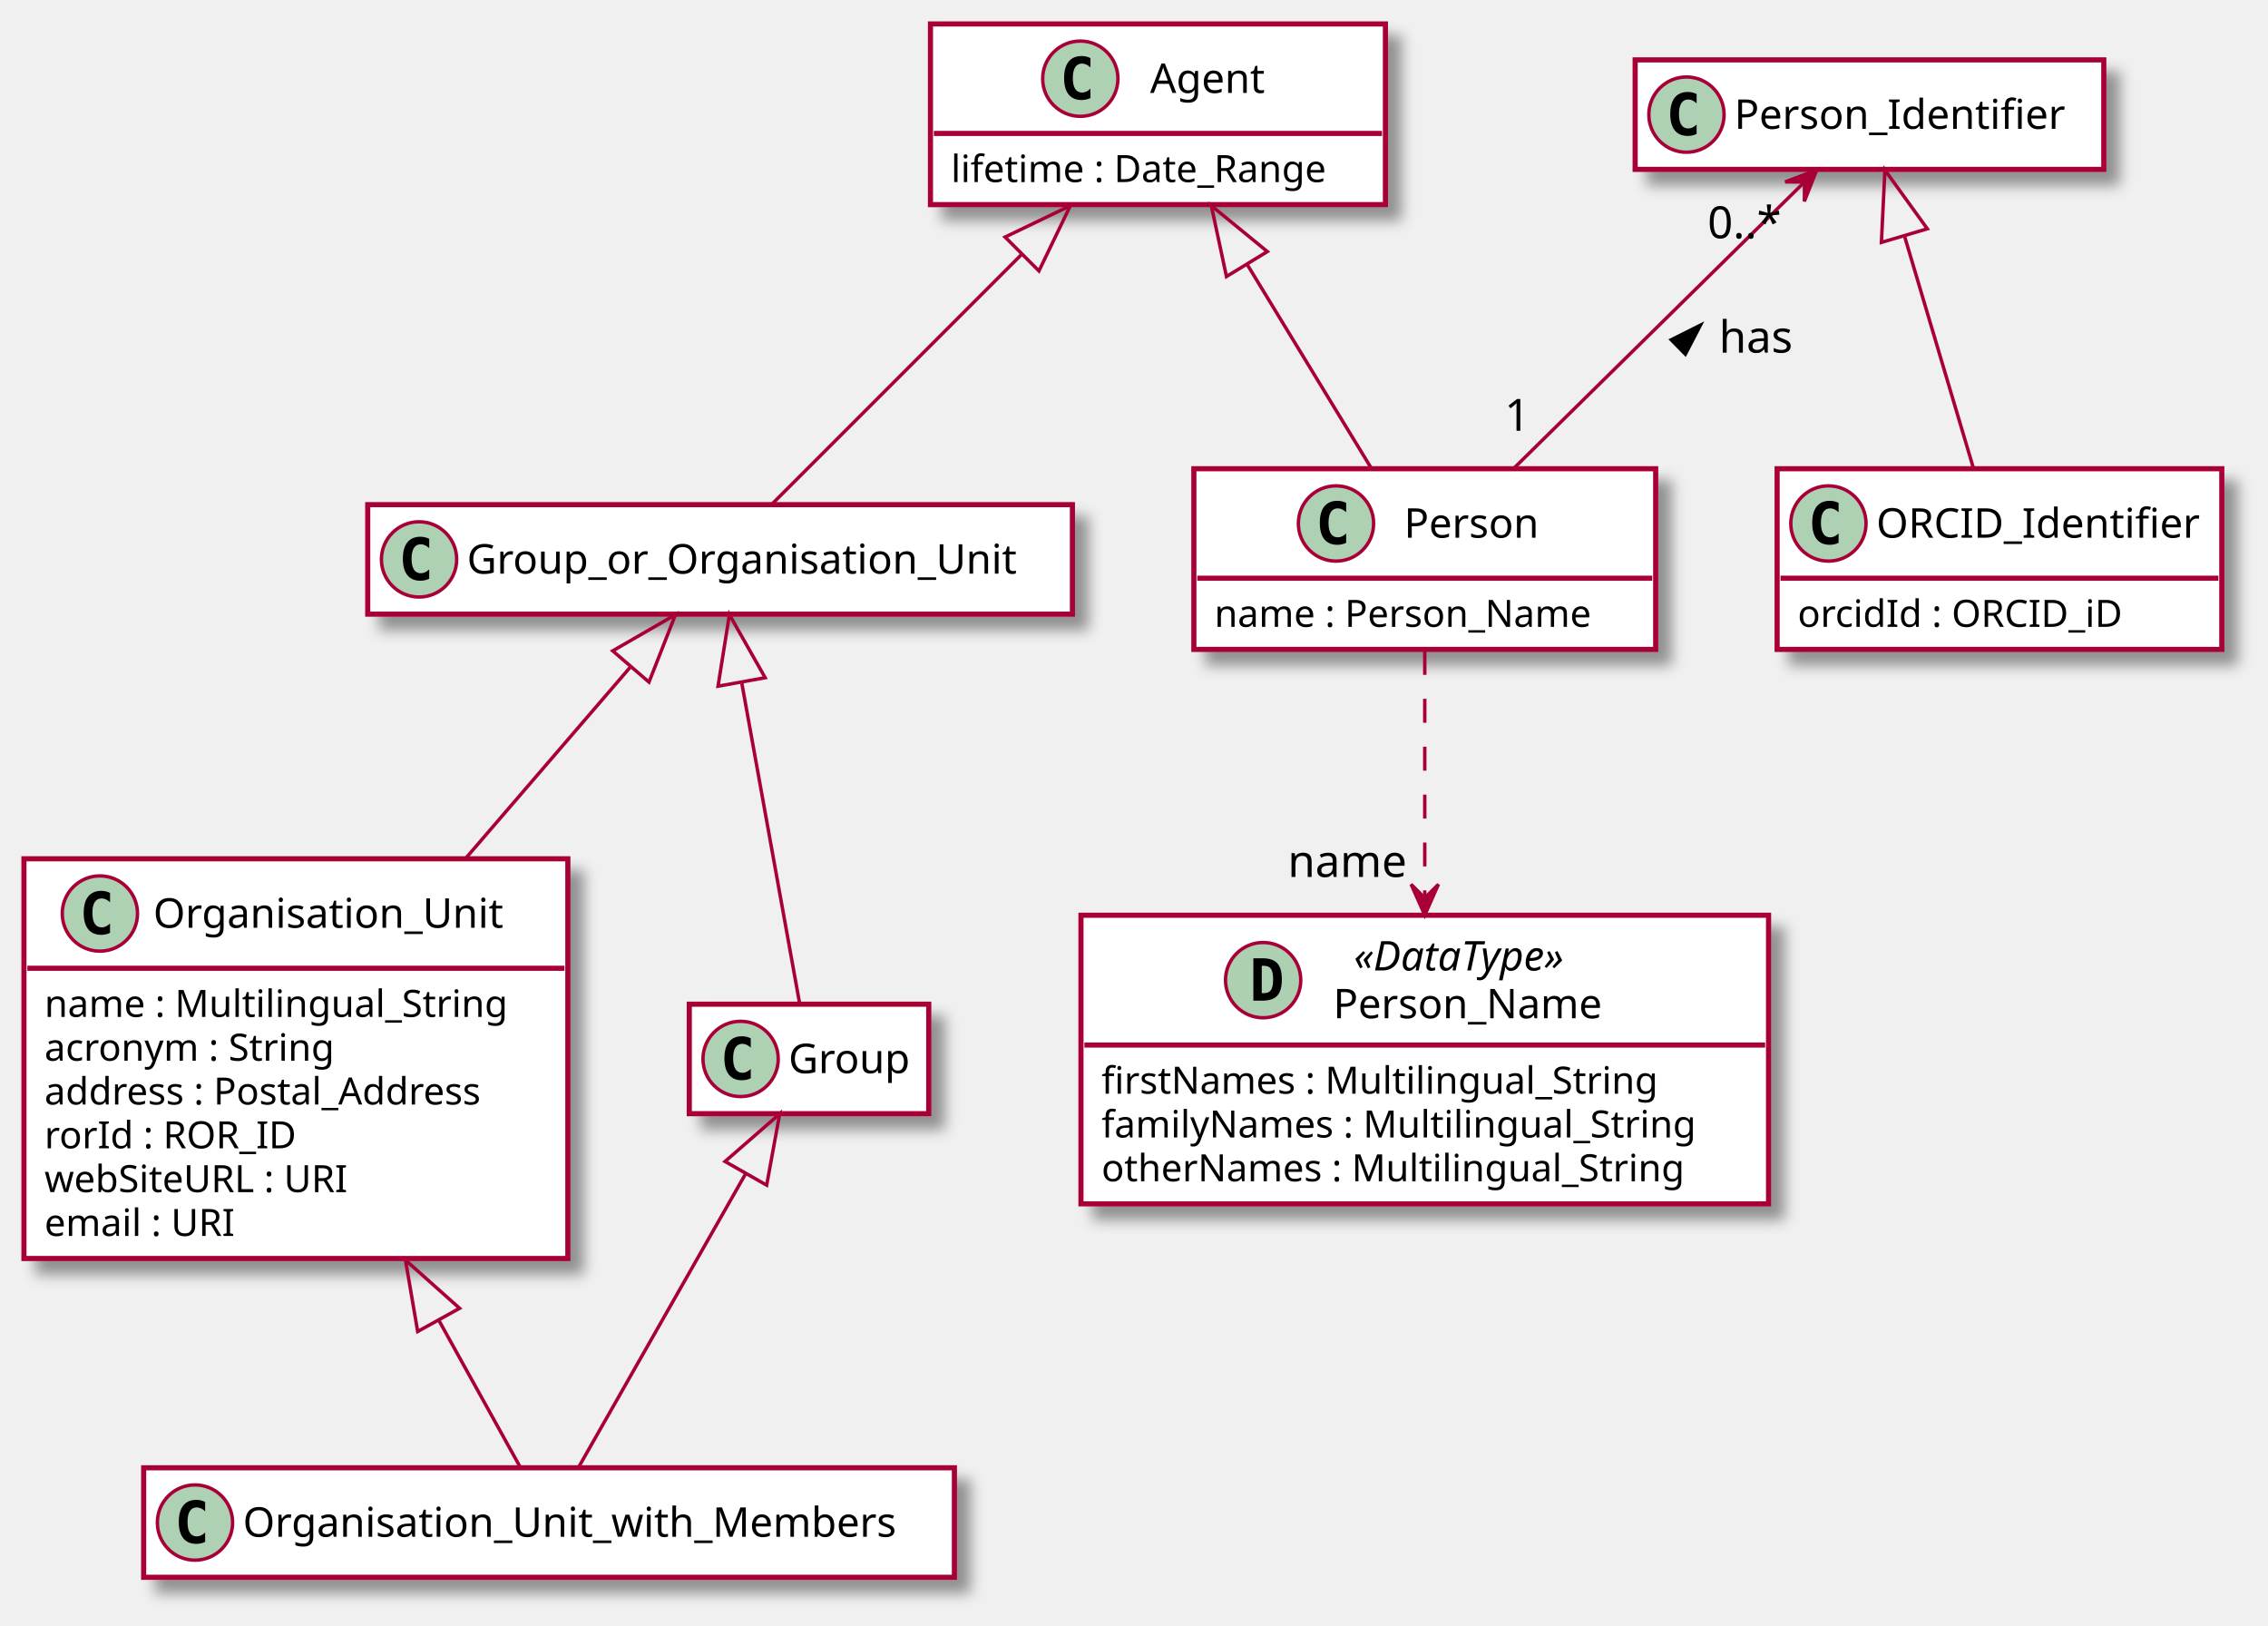
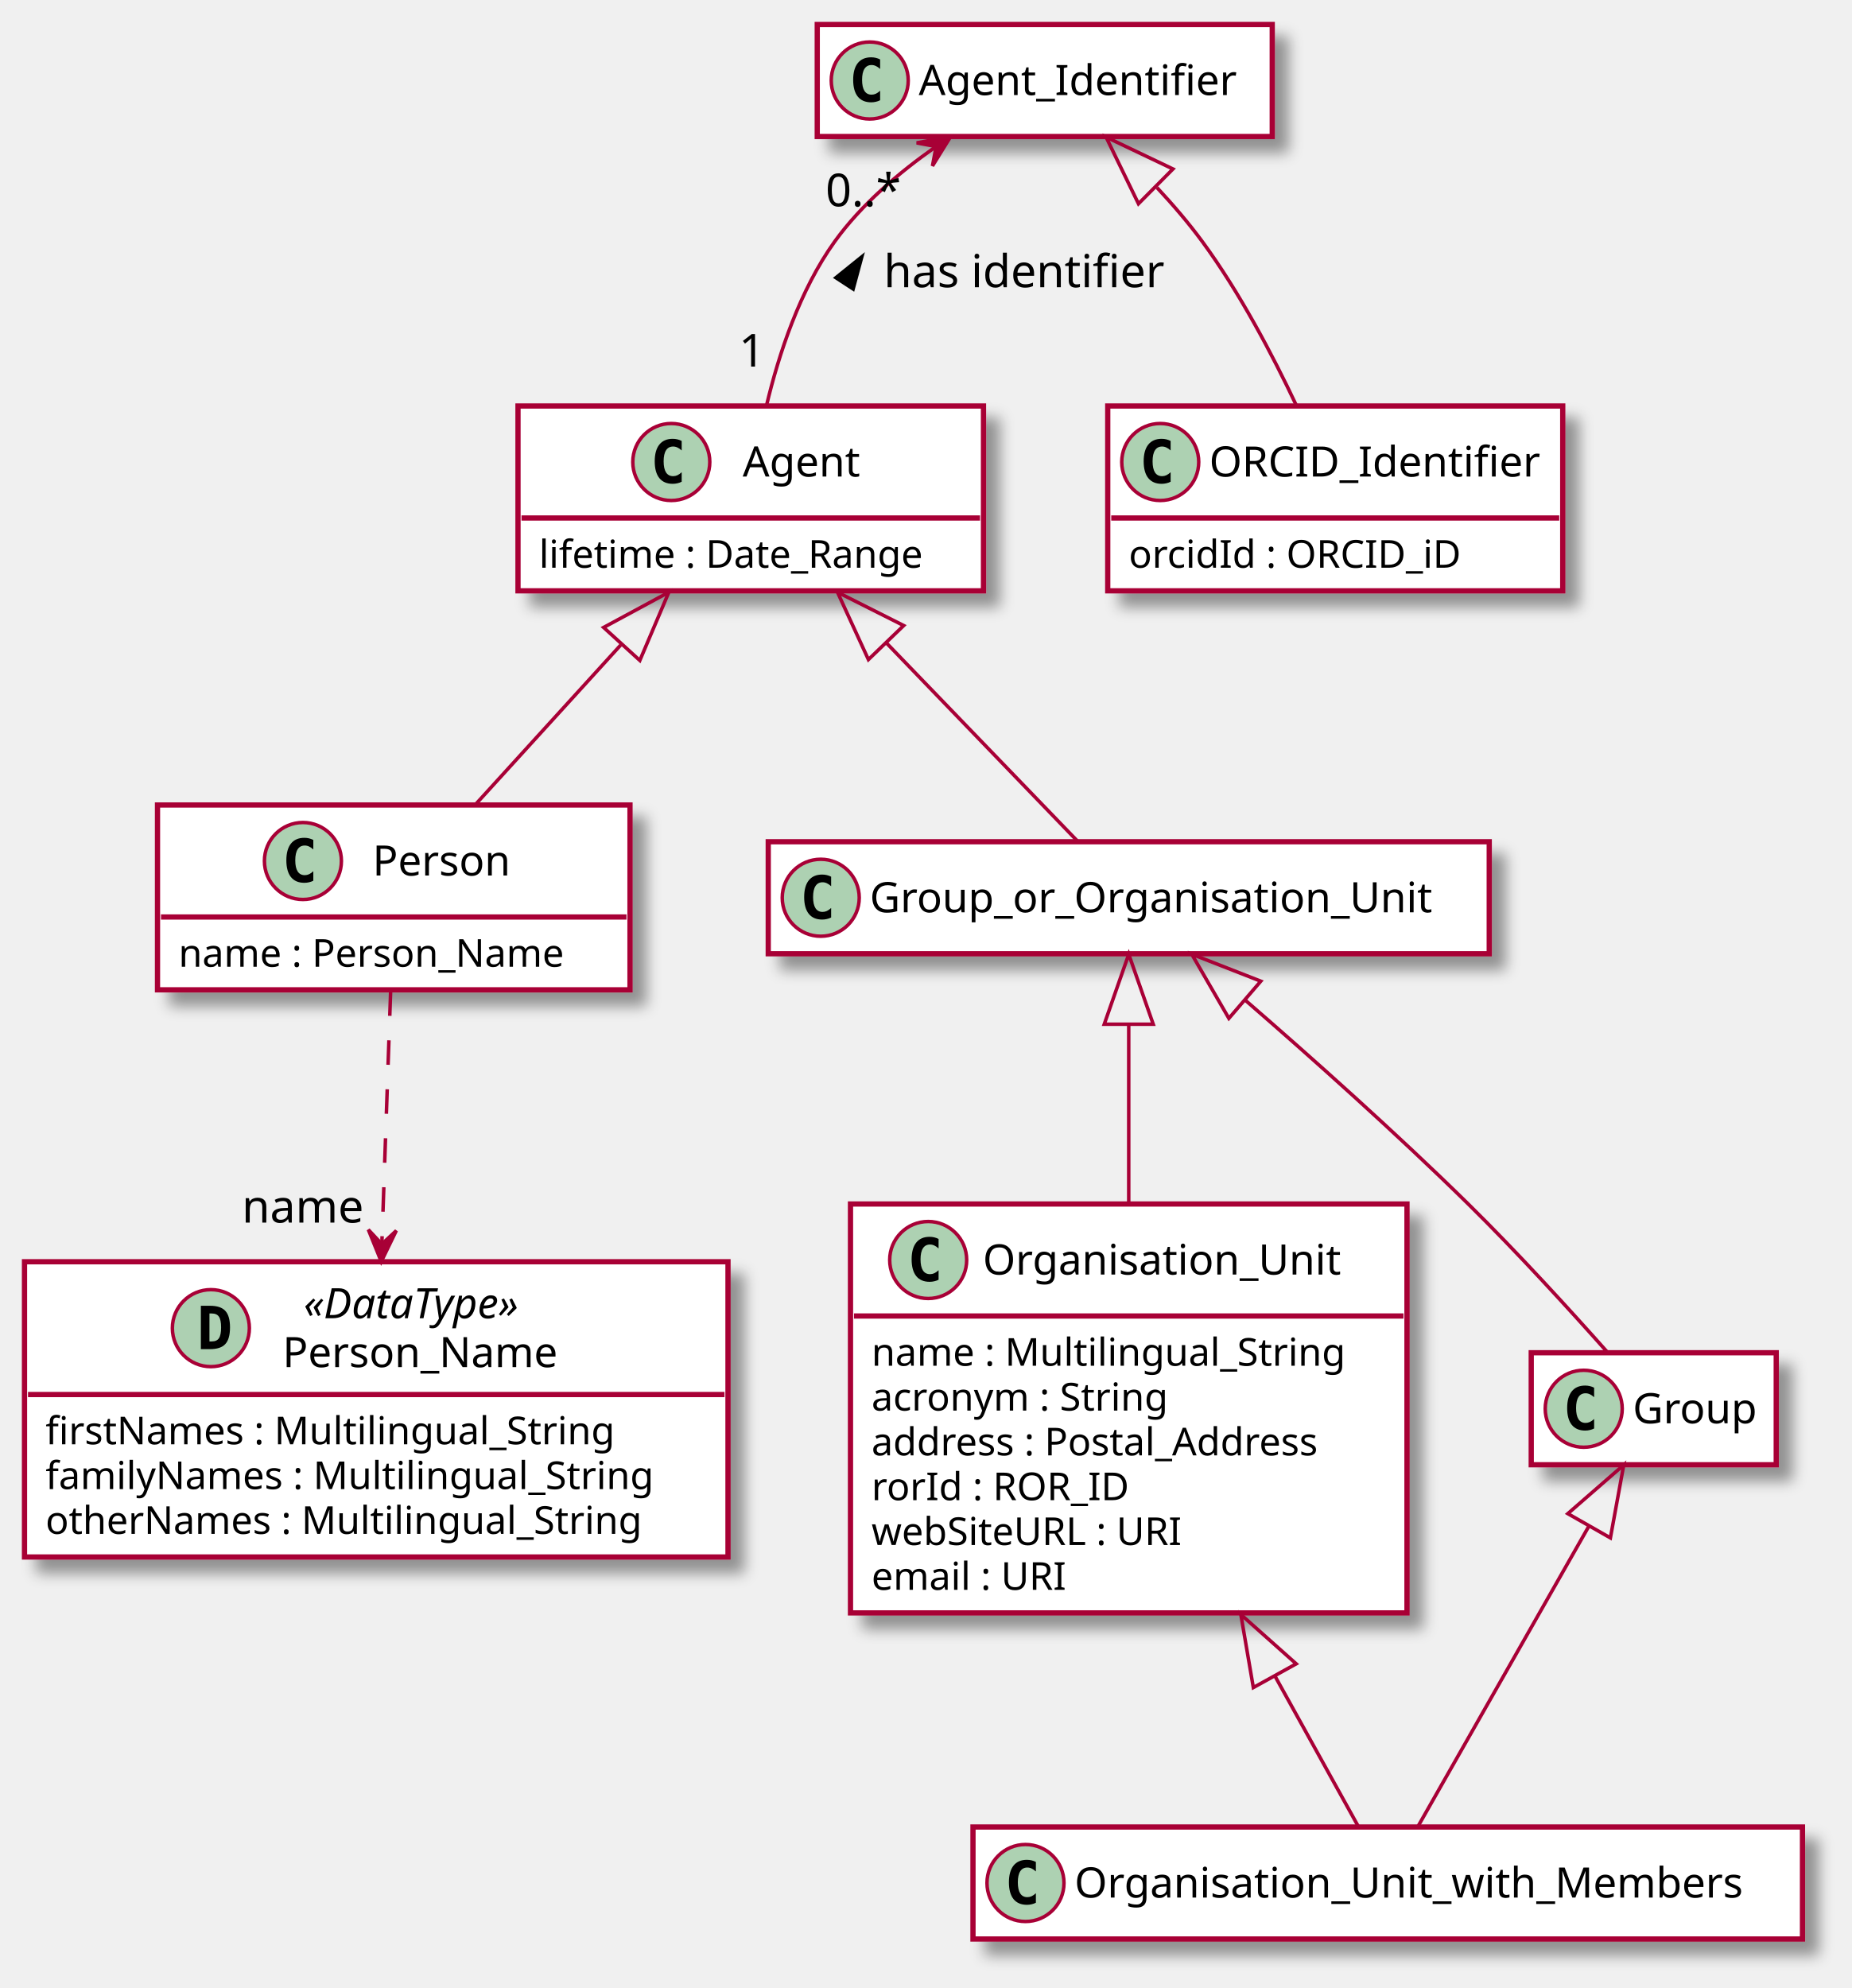
- <svg xmlns="http://www.w3.org/2000/svg" contentScriptType="application/ecmascript" contentStyleType="text/css" height="475px" preserveAspectRatio="none" style="width:663px;height:475px;background:#FFFFFF;" version="1.1" viewBox="0 0 663 475" width="663px" zoomAndPan="magnify">
+ <svg xmlns="http://www.w3.org/2000/svg" contentScriptType="application/ecmascript" contentStyleType="text/css" height="568px" preserveAspectRatio="none" style="width:529px;height:568px;background:#FFFFFF;" version="1.1" viewBox="0 0 529 568" width="529px" zoomAndPan="magnify">
  <defs>
-     <filter height="300%" id="fewk6qu3qtfdn" width="300%" x="-1" y="-1">
+     <filter height="300%" id="fut8h62jwcclq" width="300%" x="-1" y="-1">
      <feGaussianBlur result="blurOut" stdDeviation="2.0" />
      <feColorMatrix in="blurOut" result="blurOut2" type="matrix" values="0 0 0 0 0 0 0 0 0 0 0 0 0 0 0 0 0 0 .4 0" />
      <feOffset dx="4.0" dy="4.0" in="blurOut2" result="blurOut3" />
      <feBlend in="SourceGraphic" in2="blurOut3" mode="normal" />
    </filter>
  </defs>
  <g>
-     <rect codeLine="10" fill="#FFFFFF" filter="url(#fewk6qu3qtfdn)" height="52.805" id="Agent" style="stroke:#A80036;stroke-width:1.5;" width="133" x="272" y="7" />
-     <ellipse cx="315.8" cy="23" fill="#ADD1B2" rx="11" ry="11" style="stroke:#A80036;stroke-width:1.0;" />
-     <path d="M318.769,28.641 Q318.191,28.938 317.55,29.078 Q316.909,29.234 316.206,29.234 Q313.706,29.234 312.378,27.594 Q311.066,25.938 311.066,22.812 Q311.066,19.688 312.378,18.031 Q313.706,16.375 316.206,16.375 Q316.909,16.375 317.55,16.531 Q318.206,16.688 318.769,16.984 L318.769,19.703 Q318.144,19.125 317.55,18.859 Q316.956,18.578 316.331,18.578 Q314.988,18.578 314.3,19.656 Q313.613,20.719 313.613,22.812 Q313.613,24.906 314.3,25.984 Q314.988,27.047 316.331,27.047 Q316.956,27.047 317.55,26.781 Q318.144,26.5 318.769,25.922 L318.769,28.641 Z " fill="#000000" />
-     <text fill="#000000" font-family="sans-serif" font-size="12" lengthAdjust="spacing" textLength="37" x="336.2" y="27.154">Agent</text>
-     <line style="stroke:#A80036;stroke-width:1.5;" x1="273" x2="404" y1="39" y2="39" />
-     <text fill="#000000" font-family="sans-serif" font-size="11" lengthAdjust="spacing" textLength="121" x="278" y="53.21">lifetime : Date_Range</text>
-     <rect codeLine="16" fill="#FFFFFF" filter="url(#fewk6qu3qtfdn)" height="52.805" id="Person" style="stroke:#A80036;stroke-width:1.5;" width="135" x="349" y="137" />
-     <ellipse cx="390.55" cy="153" fill="#ADD1B2" rx="11" ry="11" style="stroke:#A80036;stroke-width:1.0;" />
-     <path d="M393.519,158.641 Q392.941,158.938 392.3,159.078 Q391.659,159.234 390.956,159.234 Q388.456,159.234 387.128,157.594 Q385.816,155.938 385.816,152.812 Q385.816,149.688 387.128,148.031 Q388.456,146.375 390.956,146.375 Q391.659,146.375 392.3,146.531 Q392.956,146.688 393.519,146.984 L393.519,149.703 Q392.894,149.125 392.3,148.859 Q391.706,148.578 391.081,148.578 Q389.738,148.578 389.05,149.656 Q388.363,150.719 388.363,152.812 Q388.363,154.906 389.05,155.984 Q389.738,157.047 391.081,157.047 Q391.706,157.047 392.3,156.781 Q392.894,156.5 393.519,155.922 L393.519,158.641 Z " fill="#000000" />
-     <text fill="#000000" font-family="sans-serif" font-size="12" lengthAdjust="spacing" textLength="44" x="410.45" y="157.154">Person</text>
-     <line style="stroke:#A80036;stroke-width:1.5;" x1="350" x2="483" y1="169" y2="169" />
-     <text fill="#000000" font-family="sans-serif" font-size="11" lengthAdjust="spacing" textLength="123" x="355" y="183.21">name : Person_Name</text>
-     <rect codeLine="39" fill="#FFFFFF" filter="url(#fewk6qu3qtfdn)" height="84.352" id="Person_Name" style="stroke:#A80036;stroke-width:1.5;" width="201" x="316" y="267.5" />
-     <ellipse cx="369.25" cy="286.469" fill="#ADD0B2" rx="11" ry="11" style="stroke:#A80036;stroke-width:1.0;" />
-     <path d="M368.844,282.281 L368.844,290.266 L369.5,290.266 Q370.938,290.266 371.547,289.359 Q372.172,288.438 372.172,286.266 Q372.172,284.094 371.547,283.188 Q370.938,282.281 369.5,282.281 L368.844,282.281 Z M366.391,280.078 L369.016,280.078 Q372.047,280.078 373.375,281.531 Q374.719,282.969 374.719,286.266 Q374.719,289.562 373.375,291.016 Q372.047,292.469 369.016,292.469 L366.391,292.469 L366.391,280.078 Z " fill="#000000" />
-     <text fill="#000000" font-family="sans-serif" font-size="12" font-style="italic" lengthAdjust="spacing" textLength="74" x="395.75" y="283.639">«DataType»</text>
-     <text fill="#000000" font-family="sans-serif" font-size="12" lengthAdjust="spacing" textLength="86" x="389.75" y="297.607">Person_Name</text>
-     <line style="stroke:#A80036;stroke-width:1.5;" x1="317" x2="516" y1="305.438" y2="305.438" />
-     <text fill="#000000" font-family="sans-serif" font-size="11" lengthAdjust="spacing" textLength="178" x="322" y="319.648">firstNames : Multilingual_String</text>
-     <text fill="#000000" font-family="sans-serif" font-size="11" lengthAdjust="spacing" textLength="189" x="322" y="332.453">familyNames : Multilingual_String</text>
-     <text fill="#000000" font-family="sans-serif" font-size="11" lengthAdjust="spacing" textLength="185" x="322" y="345.257">otherNames : Multilingual_String</text>
-     <rect codeLine="22" fill="#FFFFFF" filter="url(#fewk6qu3qtfdn)" height="32" id="Person_Identifier" style="stroke:#A80036;stroke-width:1.5;" width="137" x="478" y="17.5" />
-     <ellipse cx="493" cy="33.5" fill="#ADD1B2" rx="11" ry="11" style="stroke:#A80036;stroke-width:1.0;" />
-     <path d="M495.969,39.141 Q495.391,39.438 494.75,39.578 Q494.109,39.734 493.406,39.734 Q490.906,39.734 489.578,38.094 Q488.266,36.438 488.266,33.312 Q488.266,30.188 489.578,28.531 Q490.906,26.875 493.406,26.875 Q494.109,26.875 494.75,27.031 Q495.406,27.188 495.969,27.484 L495.969,30.203 Q495.344,29.625 494.75,29.359 Q494.156,29.078 493.531,29.078 Q492.188,29.078 491.5,30.156 Q490.812,31.219 490.812,33.312 Q490.812,35.406 491.5,36.484 Q492.188,37.547 493.531,37.547 Q494.156,37.547 494.75,37.281 Q495.344,37 495.969,36.422 L495.969,39.141 Z " fill="#000000" />
-     <text fill="#000000" font-family="sans-serif" font-size="12" lengthAdjust="spacing" textLength="105" x="507" y="37.654">Person_Identifier</text>
-     <rect codeLine="27" fill="#FFFFFF" filter="url(#fewk6qu3qtfdn)" height="52.805" id="ORCID_Identifier" style="stroke:#A80036;stroke-width:1.5;" width="130" x="519.5" y="137" />
-     <ellipse cx="534.5" cy="153" fill="#ADD1B2" rx="11" ry="11" style="stroke:#A80036;stroke-width:1.0;" />
-     <path d="M537.469,158.641 Q536.891,158.938 536.25,159.078 Q535.609,159.234 534.906,159.234 Q532.406,159.234 531.078,157.594 Q529.766,155.938 529.766,152.812 Q529.766,149.688 531.078,148.031 Q532.406,146.375 534.906,146.375 Q535.609,146.375 536.25,146.531 Q536.906,146.688 537.469,146.984 L537.469,149.703 Q536.844,149.125 536.25,148.859 Q535.656,148.578 535.031,148.578 Q533.688,148.578 533,149.656 Q532.312,150.719 532.312,152.812 Q532.312,154.906 533,155.984 Q533.688,157.047 535.031,157.047 Q535.656,157.047 536.25,156.781 Q536.844,156.5 537.469,155.922 L537.469,158.641 Z " fill="#000000" />
-     <text fill="#000000" font-family="sans-serif" font-size="12" lengthAdjust="spacing" textLength="98" x="548.5" y="157.154">ORCID_Identifier</text>
-     <line style="stroke:#A80036;stroke-width:1.5;" x1="520.5" x2="648.5" y1="169" y2="169" />
-     <text fill="#000000" font-family="sans-serif" font-size="11" lengthAdjust="spacing" textLength="102" x="525.5" y="183.21">orcidId : ORCID_iD</text>
-     <rect codeLine="55" fill="#FFFFFF" filter="url(#fewk6qu3qtfdn)" height="32" id="Group_or_Organisation_Unit" style="stroke:#A80036;stroke-width:1.5;" width="206" x="107.5" y="147.5" />
-     <ellipse cx="122.5" cy="163.5" fill="#ADD1B2" rx="11" ry="11" style="stroke:#A80036;stroke-width:1.0;" />
-     <path d="M125.469,169.141 Q124.891,169.438 124.25,169.578 Q123.609,169.734 122.906,169.734 Q120.406,169.734 119.078,168.094 Q117.766,166.438 117.766,163.312 Q117.766,160.188 119.078,158.531 Q120.406,156.875 122.906,156.875 Q123.609,156.875 124.25,157.031 Q124.906,157.188 125.469,157.484 L125.469,160.203 Q124.844,159.625 124.25,159.359 Q123.656,159.078 123.031,159.078 Q121.688,159.078 121,160.156 Q120.312,161.219 120.312,163.312 Q120.312,165.406 121,166.484 Q121.688,167.547 123.031,167.547 Q123.656,167.547 124.25,167.281 Q124.844,167 125.469,166.422 L125.469,169.141 Z " fill="#000000" />
-     <text fill="#000000" font-family="sans-serif" font-size="12" lengthAdjust="spacing" textLength="174" x="136.5" y="167.654">Group_or_Organisation_Unit</text>
-     <rect codeLine="73" fill="#FFFFFF" filter="url(#fewk6qu3qtfdn)" height="116.828" id="Organisation_Unit" style="stroke:#A80036;stroke-width:1.5;" width="159" x="7" y="251" />
-     <ellipse cx="29.2" cy="267" fill="#ADD1B2" rx="11" ry="11" style="stroke:#A80036;stroke-width:1.0;" />
-     <path d="M32.169,272.641 Q31.591,272.938 30.95,273.078 Q30.309,273.234 29.606,273.234 Q27.106,273.234 25.778,271.594 Q24.466,269.938 24.466,266.812 Q24.466,263.688 25.778,262.031 Q27.106,260.375 29.606,260.375 Q30.309,260.375 30.95,260.531 Q31.606,260.688 32.169,260.984 L32.169,263.703 Q31.544,263.125 30.95,262.859 Q30.356,262.578 29.731,262.578 Q28.387,262.578 27.7,263.656 Q27.012,264.719 27.012,266.812 Q27.012,268.906 27.7,269.984 Q28.387,271.047 29.731,271.047 Q30.356,271.047 30.95,270.781 Q31.544,270.5 32.169,269.922 L32.169,272.641 Z " fill="#000000" />
-     <text fill="#000000" font-family="sans-serif" font-size="12" lengthAdjust="spacing" textLength="111" x="44.8" y="271.154">Organisation_Unit</text>
-     <line style="stroke:#A80036;stroke-width:1.5;" x1="8" x2="165" y1="283" y2="283" />
-     <text fill="#000000" font-family="sans-serif" font-size="11" lengthAdjust="spacing" textLength="147" x="13" y="297.21">name : Multilingual_String</text>
-     <text fill="#000000" font-family="sans-serif" font-size="11" lengthAdjust="spacing" textLength="95" x="13" y="310.015">acronym : String</text>
-     <text fill="#000000" font-family="sans-serif" font-size="11" lengthAdjust="spacing" textLength="147" x="13" y="322.82">address : Postal_Address</text>
-     <text fill="#000000" font-family="sans-serif" font-size="11" lengthAdjust="spacing" textLength="79" x="13" y="335.625">rorId : ROR_ID</text>
-     <text fill="#000000" font-family="sans-serif" font-size="11" lengthAdjust="spacing" textLength="96" x="13" y="348.429">webSiteURL : URI</text>
-     <text fill="#000000" font-family="sans-serif" font-size="11" lengthAdjust="spacing" textLength="61" x="13" y="361.234">email : URI</text>
-     <rect codeLine="64" fill="#FFFFFF" filter="url(#fewk6qu3qtfdn)" height="32" id="Group" style="stroke:#A80036;stroke-width:1.5;" width="70" x="201.5" y="293.5" />
-     <ellipse cx="216.5" cy="309.5" fill="#ADD1B2" rx="11" ry="11" style="stroke:#A80036;stroke-width:1.0;" />
-     <path d="M219.469,315.141 Q218.891,315.438 218.25,315.578 Q217.609,315.734 216.906,315.734 Q214.406,315.734 213.078,314.094 Q211.766,312.438 211.766,309.312 Q211.766,306.188 213.078,304.531 Q214.406,302.875 216.906,302.875 Q217.609,302.875 218.25,303.031 Q218.906,303.188 219.469,303.484 L219.469,306.203 Q218.844,305.625 218.25,305.359 Q217.656,305.078 217.031,305.078 Q215.688,305.078 215,306.156 Q214.312,307.219 214.312,309.312 Q214.312,311.406 215,312.484 Q215.688,313.547 217.031,313.547 Q217.656,313.547 218.25,313.281 Q218.844,313 219.469,312.422 L219.469,315.141 Z " fill="#000000" />
-     <text fill="#000000" font-family="sans-serif" font-size="12" lengthAdjust="spacing" textLength="38" x="230.5" y="313.654">Group</text>
-     <rect codeLine="88" fill="#FFFFFF" filter="url(#fewk6qu3qtfdn)" height="32" id="Organisation_Unit_with_Members" style="stroke:#A80036;stroke-width:1.5;" width="237" x="42" y="429" />
-     <ellipse cx="57" cy="445" fill="#ADD1B2" rx="11" ry="11" style="stroke:#A80036;stroke-width:1.0;" />
-     <path d="M59.969,450.641 Q59.391,450.938 58.75,451.078 Q58.109,451.234 57.406,451.234 Q54.906,451.234 53.578,449.594 Q52.266,447.938 52.266,444.812 Q52.266,441.688 53.578,440.031 Q54.906,438.375 57.406,438.375 Q58.109,438.375 58.75,438.531 Q59.406,438.688 59.969,438.984 L59.969,441.703 Q59.344,441.125 58.75,440.859 Q58.156,440.578 57.531,440.578 Q56.188,440.578 55.5,441.656 Q54.812,442.719 54.812,444.812 Q54.812,446.906 55.5,447.984 Q56.188,449.047 57.531,449.047 Q58.156,449.047 58.75,448.781 Q59.344,448.5 59.969,447.922 L59.969,450.641 Z " fill="#000000" />
-     <text fill="#000000" font-family="sans-serif" font-size="12" lengthAdjust="spacing" textLength="205" x="71" y="449.154">Organisation_Unit_with_Members</text>
-     <path codeLine="35" d="M364.69,77.47 C376.71,97.21 390.57,119.95 400.93,136.95 " fill="none" id="Agent-backto-Person" style="stroke:#A80036;stroke-width:1.0;" />
-     <polygon fill="none" points="358.53,80.82,354.1,60.1,370.48,73.53,358.53,80.82" style="stroke:#A80036;stroke-width:1.0;" />
-     <path codeLine="47" d="M416.5,190.24 C416.5,210.26 416.5,238.54 416.5,262.43 " fill="none" id="Person-to-Person_Name" style="stroke:#A80036;stroke-width:1.0;stroke-dasharray:7.0,7.0;" />
-     <polygon fill="#A80036" points="416.5,267.46,420.5,258.46,416.5,262.46,412.5,258.46,416.5,267.46" style="stroke:#A80036;stroke-width:1.0;" />
-     <text fill="#000000" font-family="sans-serif" font-size="13" lengthAdjust="spacing" textLength="37" x="376.436" y="256.304">name</text>
-     <path codeLine="25" d="M527.34,53.36 C504.94,75.42 467.74,112.05 442.69,136.72 " fill="none" id="Person_Identifier-backto-Person" style="stroke:#A80036;stroke-width:1.0;" />
-     <polygon fill="#A80036" points="531.08,49.69,521.859,53.151,527.516,53.197,527.47,58.853,531.08,49.69" style="stroke:#A80036;stroke-width:1.0;" />
-     <polygon fill="#000000" points="497.063,95.058,488.556,99.311,492.68,103.499,497.063,95.058" style="stroke:#000000;stroke-width:1.0;" />
-     <text fill="#000000" font-family="sans-serif" font-size="13" lengthAdjust="spacing" textLength="23" x="502.5" y="103.067">has</text>
-     <text fill="#000000" font-family="sans-serif" font-size="13" lengthAdjust="spacing" textLength="23" x="499.163" y="69.626">0..*</text>
-     <text fill="#000000" font-family="sans-serif" font-size="13" lengthAdjust="spacing" textLength="8" x="439.821" y="125.898">1</text>
-     <path codeLine="31" d="M556.74,69 C563.07,90.33 571.07,117.25 576.85,136.72 " fill="none" id="Person_Identifier-backto-ORCID_Identifier" style="stroke:#A80036;stroke-width:1.0;" />
-     <polygon fill="none" points="549.99,70.85,551.01,49.69,563.41,66.87,549.99,70.85" style="stroke:#A80036;stroke-width:1.0;" />
-     <path codeLine="60" d="M298.75,74.25 C273.98,99.02 243.52,129.48 225.63,147.37 " fill="none" id="Agent-backto-Group_or_Organisation_Unit" style="stroke:#A80036;stroke-width:1.0;" />
-     <polygon fill="none" points="293.81,69.29,312.9,60.1,303.71,79.19,293.81,69.29" style="stroke:#A80036;stroke-width:1.0;" />
-     <path codeLine="84" d="M184.23,195.01 C170.28,211.21 152.67,231.66 136.25,250.73 " fill="none" id="Group_or_Organisation_Unit-backto-Organisation_Unit" style="stroke:#A80036;stroke-width:1.0;" />
-     <polygon fill="none" points="179.11,190.23,197.46,179.64,189.72,199.36,179.11,190.23" style="stroke:#A80036;stroke-width:1.0;" />
-     <path codeLine="69" d="M216.86,199.72 C222.25,229.59 229.73,271.01 233.73,293.13 " fill="none" id="Group_or_Organisation_Unit-backto-Group" style="stroke:#A80036;stroke-width:1.0;" />
-     <polygon fill="none" points="209.9,200.56,213.23,179.64,223.68,198.08,209.9,200.56" style="stroke:#A80036;stroke-width:1.0;" />
-     <path codeLine="93" d="M217.89,343.19 C202.37,370.46 180.95,408.08 169.16,428.8 " fill="none" id="Group-backto-Organisation_Unit_with_Members" style="stroke:#A80036;stroke-width:1.0;" />
-     <polygon fill="none" points="211.95,339.47,227.93,325.55,224.12,346.4,211.95,339.47" style="stroke:#A80036;stroke-width:1.0;" />
-     <path codeLine="97" d="M128.27,385.86 C137.39,402.31 146.12,418.05 152.18,429 " fill="none" id="Organisation_Unit-backto-Organisation_Unit_with_Members" style="stroke:#A80036;stroke-width:1.0;" />
-     <polygon fill="none" points="122.1,389.16,118.53,368.28,134.35,382.38,122.1,389.16" style="stroke:#A80036;stroke-width:1.0;" />
+     <rect codeLine="10" fill="#FFFFFF" filter="url(#fut8h62jwcclq)" height="52.805" id="Agent" style="stroke:#A80036;stroke-width:1.5;" width="133" x="148" y="116" />
+     <ellipse cx="191.8" cy="132" fill="#ADD1B2" rx="11" ry="11" style="stroke:#A80036;stroke-width:1.0;" />
+     <path d="M194.769,137.641 Q194.191,137.938 193.55,138.078 Q192.909,138.234 192.206,138.234 Q189.706,138.234 188.378,136.594 Q187.066,134.938 187.066,131.812 Q187.066,128.688 188.378,127.031 Q189.706,125.375 192.206,125.375 Q192.909,125.375 193.55,125.531 Q194.206,125.688 194.769,125.984 L194.769,128.703 Q194.144,128.125 193.55,127.859 Q192.956,127.578 192.331,127.578 Q190.988,127.578 190.3,128.656 Q189.613,129.719 189.613,131.812 Q189.613,133.906 190.3,134.984 Q190.988,136.047 192.331,136.047 Q192.956,136.047 193.55,135.781 Q194.144,135.5 194.769,134.922 L194.769,137.641 Z " fill="#000000" />
+     <text fill="#000000" font-family="sans-serif" font-size="12" lengthAdjust="spacing" textLength="37" x="212.2" y="136.154">Agent</text>
+     <line style="stroke:#A80036;stroke-width:1.5;" x1="149" x2="280" y1="148" y2="148" />
+     <text fill="#000000" font-family="sans-serif" font-size="11" lengthAdjust="spacing" textLength="121" x="154" y="162.21">lifetime : Date_Range</text>
+     <rect codeLine="16" fill="#FFFFFF" filter="url(#fut8h62jwcclq)" height="52.805" id="Person" style="stroke:#A80036;stroke-width:1.5;" width="135" x="45" y="230" />
+     <ellipse cx="86.55" cy="246" fill="#ADD1B2" rx="11" ry="11" style="stroke:#A80036;stroke-width:1.0;" />
+     <path d="M89.519,251.641 Q88.941,251.938 88.3,252.078 Q87.659,252.234 86.956,252.234 Q84.456,252.234 83.128,250.594 Q81.816,248.938 81.816,245.812 Q81.816,242.688 83.128,241.031 Q84.456,239.375 86.956,239.375 Q87.659,239.375 88.3,239.531 Q88.956,239.688 89.519,239.984 L89.519,242.703 Q88.894,242.125 88.3,241.859 Q87.706,241.578 87.081,241.578 Q85.737,241.578 85.05,242.656 Q84.362,243.719 84.362,245.812 Q84.362,247.906 85.05,248.984 Q85.737,250.047 87.081,250.047 Q87.706,250.047 88.3,249.781 Q88.894,249.5 89.519,248.922 L89.519,251.641 Z " fill="#000000" />
+     <text fill="#000000" font-family="sans-serif" font-size="12" lengthAdjust="spacing" textLength="44" x="106.45" y="250.154">Person</text>
+     <line style="stroke:#A80036;stroke-width:1.5;" x1="46" x2="179" y1="262" y2="262" />
+     <text fill="#000000" font-family="sans-serif" font-size="11" lengthAdjust="spacing" textLength="123" x="51" y="276.21">name : Person_Name</text>
+     <rect codeLine="39" fill="#FFFFFF" filter="url(#fut8h62jwcclq)" height="84.352" id="Person_Name" style="stroke:#A80036;stroke-width:1.5;" width="201" x="7" y="360.5" />
+     <ellipse cx="60.25" cy="379.469" fill="#ADD0B2" rx="11" ry="11" style="stroke:#A80036;stroke-width:1.0;" />
+     <path d="M59.844,375.281 L59.844,383.266 L60.5,383.266 Q61.938,383.266 62.547,382.359 Q63.172,381.438 63.172,379.266 Q63.172,377.094 62.547,376.188 Q61.938,375.281 60.5,375.281 L59.844,375.281 Z M57.391,373.078 L60.016,373.078 Q63.047,373.078 64.375,374.531 Q65.719,375.969 65.719,379.266 Q65.719,382.562 64.375,384.016 Q63.047,385.469 60.016,385.469 L57.391,385.469 L57.391,373.078 Z " fill="#000000" />
+     <text fill="#000000" font-family="sans-serif" font-size="12" font-style="italic" lengthAdjust="spacing" textLength="74" x="86.75" y="376.639">«DataType»</text>
+     <text fill="#000000" font-family="sans-serif" font-size="12" lengthAdjust="spacing" textLength="86" x="80.75" y="390.607">Person_Name</text>
+     <line style="stroke:#A80036;stroke-width:1.5;" x1="8" x2="207" y1="398.438" y2="398.438" />
+     <text fill="#000000" font-family="sans-serif" font-size="11" lengthAdjust="spacing" textLength="178" x="13" y="412.648">firstNames : Multilingual_String</text>
+     <text fill="#000000" font-family="sans-serif" font-size="11" lengthAdjust="spacing" textLength="189" x="13" y="425.453">familyNames : Multilingual_String</text>
+     <text fill="#000000" font-family="sans-serif" font-size="11" lengthAdjust="spacing" textLength="185" x="13" y="438.257">otherNames : Multilingual_String</text>
+     <rect codeLine="22" fill="#FFFFFF" filter="url(#fut8h62jwcclq)" height="32" id="Agent_Identifier" style="stroke:#A80036;stroke-width:1.5;" width="130" x="233.5" y="7" />
+     <ellipse cx="248.5" cy="23" fill="#ADD1B2" rx="11" ry="11" style="stroke:#A80036;stroke-width:1.0;" />
+     <path d="M251.469,28.641 Q250.891,28.938 250.25,29.078 Q249.609,29.234 248.906,29.234 Q246.406,29.234 245.078,27.594 Q243.766,25.938 243.766,22.812 Q243.766,19.688 245.078,18.031 Q246.406,16.375 248.906,16.375 Q249.609,16.375 250.25,16.531 Q250.906,16.688 251.469,16.984 L251.469,19.703 Q250.844,19.125 250.25,18.859 Q249.656,18.578 249.031,18.578 Q247.688,18.578 247,19.656 Q246.312,20.719 246.312,22.812 Q246.312,24.906 247,25.984 Q247.688,27.047 249.031,27.047 Q249.656,27.047 250.25,26.781 Q250.844,26.5 251.469,25.922 L251.469,28.641 Z " fill="#000000" />
+     <text fill="#000000" font-family="sans-serif" font-size="12" lengthAdjust="spacing" textLength="98" x="262.5" y="27.154">Agent_Identifier</text>
+     <rect codeLine="27" fill="#FFFFFF" filter="url(#fut8h62jwcclq)" height="52.805" id="ORCID_Identifier" style="stroke:#A80036;stroke-width:1.5;" width="130" x="316.5" y="116" />
+     <ellipse cx="331.5" cy="132" fill="#ADD1B2" rx="11" ry="11" style="stroke:#A80036;stroke-width:1.0;" />
+     <path d="M334.469,137.641 Q333.891,137.938 333.25,138.078 Q332.609,138.234 331.906,138.234 Q329.406,138.234 328.078,136.594 Q326.766,134.938 326.766,131.812 Q326.766,128.688 328.078,127.031 Q329.406,125.375 331.906,125.375 Q332.609,125.375 333.25,125.531 Q333.906,125.688 334.469,125.984 L334.469,128.703 Q333.844,128.125 333.25,127.859 Q332.656,127.578 332.031,127.578 Q330.688,127.578 330,128.656 Q329.312,129.719 329.312,131.812 Q329.312,133.906 330,134.984 Q330.688,136.047 332.031,136.047 Q332.656,136.047 333.25,135.781 Q333.844,135.5 334.469,134.922 L334.469,137.641 Z " fill="#000000" />
+     <text fill="#000000" font-family="sans-serif" font-size="12" lengthAdjust="spacing" textLength="98" x="345.5" y="136.154">ORCID_Identifier</text>
+     <line style="stroke:#A80036;stroke-width:1.5;" x1="317.5" x2="445.5" y1="148" y2="148" />
+     <text fill="#000000" font-family="sans-serif" font-size="11" lengthAdjust="spacing" textLength="102" x="322.5" y="162.21">orcidId : ORCID_iD</text>
+     <rect codeLine="55" fill="#FFFFFF" filter="url(#fut8h62jwcclq)" height="32" id="Group_or_Organisation_Unit" style="stroke:#A80036;stroke-width:1.5;" width="206" x="219.5" y="240.5" />
+     <ellipse cx="234.5" cy="256.5" fill="#ADD1B2" rx="11" ry="11" style="stroke:#A80036;stroke-width:1.0;" />
+     <path d="M237.469,262.141 Q236.891,262.438 236.25,262.578 Q235.609,262.734 234.906,262.734 Q232.406,262.734 231.078,261.094 Q229.766,259.438 229.766,256.312 Q229.766,253.188 231.078,251.531 Q232.406,249.875 234.906,249.875 Q235.609,249.875 236.25,250.031 Q236.906,250.188 237.469,250.484 L237.469,253.203 Q236.844,252.625 236.25,252.359 Q235.656,252.078 235.031,252.078 Q233.688,252.078 233,253.156 Q232.312,254.219 232.312,256.312 Q232.312,258.406 233,259.484 Q233.688,260.547 235.031,260.547 Q235.656,260.547 236.25,260.281 Q236.844,260 237.469,259.422 L237.469,262.141 Z " fill="#000000" />
+     <text fill="#000000" font-family="sans-serif" font-size="12" lengthAdjust="spacing" textLength="174" x="248.5" y="260.654">Group_or_Organisation_Unit</text>
+     <rect codeLine="73" fill="#FFFFFF" filter="url(#fut8h62jwcclq)" height="116.828" id="Organisation_Unit" style="stroke:#A80036;stroke-width:1.5;" width="159" x="243" y="344" />
+     <ellipse cx="265.2" cy="360" fill="#ADD1B2" rx="11" ry="11" style="stroke:#A80036;stroke-width:1.0;" />
+     <path d="M268.169,365.641 Q267.591,365.938 266.95,366.078 Q266.309,366.234 265.606,366.234 Q263.106,366.234 261.778,364.594 Q260.466,362.938 260.466,359.812 Q260.466,356.688 261.778,355.031 Q263.106,353.375 265.606,353.375 Q266.309,353.375 266.95,353.531 Q267.606,353.688 268.169,353.984 L268.169,356.703 Q267.544,356.125 266.95,355.859 Q266.356,355.578 265.731,355.578 Q264.387,355.578 263.7,356.656 Q263.012,357.719 263.012,359.812 Q263.012,361.906 263.7,362.984 Q264.387,364.047 265.731,364.047 Q266.356,364.047 266.95,363.781 Q267.544,363.5 268.169,362.922 L268.169,365.641 Z " fill="#000000" />
+     <text fill="#000000" font-family="sans-serif" font-size="12" lengthAdjust="spacing" textLength="111" x="280.8" y="364.154">Organisation_Unit</text>
+     <line style="stroke:#A80036;stroke-width:1.5;" x1="244" x2="401" y1="376" y2="376" />
+     <text fill="#000000" font-family="sans-serif" font-size="11" lengthAdjust="spacing" textLength="147" x="249" y="390.21">name : Multilingual_String</text>
+     <text fill="#000000" font-family="sans-serif" font-size="11" lengthAdjust="spacing" textLength="95" x="249" y="403.015">acronym : String</text>
+     <text fill="#000000" font-family="sans-serif" font-size="11" lengthAdjust="spacing" textLength="147" x="249" y="415.82">address : Postal_Address</text>
+     <text fill="#000000" font-family="sans-serif" font-size="11" lengthAdjust="spacing" textLength="79" x="249" y="428.625">rorId : ROR_ID</text>
+     <text fill="#000000" font-family="sans-serif" font-size="11" lengthAdjust="spacing" textLength="96" x="249" y="441.429">webSiteURL : URI</text>
+     <text fill="#000000" font-family="sans-serif" font-size="11" lengthAdjust="spacing" textLength="61" x="249" y="454.234">email : URI</text>
+     <rect codeLine="64" fill="#FFFFFF" filter="url(#fut8h62jwcclq)" height="32" id="Group" style="stroke:#A80036;stroke-width:1.5;" width="70" x="437.5" y="386.5" />
+     <ellipse cx="452.5" cy="402.5" fill="#ADD1B2" rx="11" ry="11" style="stroke:#A80036;stroke-width:1.0;" />
+     <path d="M455.469,408.141 Q454.891,408.438 454.25,408.578 Q453.609,408.734 452.906,408.734 Q450.406,408.734 449.078,407.094 Q447.766,405.438 447.766,402.312 Q447.766,399.188 449.078,397.531 Q450.406,395.875 452.906,395.875 Q453.609,395.875 454.25,396.031 Q454.906,396.188 455.469,396.484 L455.469,399.203 Q454.844,398.625 454.25,398.359 Q453.656,398.078 453.031,398.078 Q451.688,398.078 451,399.156 Q450.312,400.219 450.312,402.312 Q450.312,404.406 451,405.484 Q451.688,406.547 453.031,406.547 Q453.656,406.547 454.25,406.281 Q454.844,406 455.469,405.422 L455.469,408.141 Z " fill="#000000" />
+     <text fill="#000000" font-family="sans-serif" font-size="12" lengthAdjust="spacing" textLength="38" x="466.5" y="406.654">Group</text>
+     <rect codeLine="88" fill="#FFFFFF" filter="url(#fut8h62jwcclq)" height="32" id="Organisation_Unit_with_Members" style="stroke:#A80036;stroke-width:1.5;" width="237" x="278" y="522" />
+     <ellipse cx="293" cy="538" fill="#ADD1B2" rx="11" ry="11" style="stroke:#A80036;stroke-width:1.0;" />
+     <path d="M295.969,543.641 Q295.391,543.938 294.75,544.078 Q294.109,544.234 293.406,544.234 Q290.906,544.234 289.578,542.594 Q288.266,540.938 288.266,537.812 Q288.266,534.688 289.578,533.031 Q290.906,531.375 293.406,531.375 Q294.109,531.375 294.75,531.531 Q295.406,531.688 295.969,531.984 L295.969,534.703 Q295.344,534.125 294.75,533.859 Q294.156,533.578 293.531,533.578 Q292.188,533.578 291.5,534.656 Q290.812,535.719 290.812,537.812 Q290.812,539.906 291.5,540.984 Q292.188,542.047 293.531,542.047 Q294.156,542.047 294.75,541.781 Q295.344,541.5 295.969,540.922 L295.969,543.641 Z " fill="#000000" />
+     <text fill="#000000" font-family="sans-serif" font-size="12" lengthAdjust="spacing" textLength="205" x="307" y="542.154">Organisation_Unit_with_Members</text>
+     <path codeLine="35" d="M177.35,184.29 C163.46,199.54 148.08,216.43 135.79,229.92 " fill="none" id="Agent-backto-Person" style="stroke:#A80036;stroke-width:1.0;" />
+     <polygon fill="none" points="172.46,179.27,191.1,169.2,182.81,188.7,172.46,179.27" style="stroke:#A80036;stroke-width:1.0;" />
+     <path codeLine="47" d="M111.61,283.24 C110.91,303.26 109.93,331.54 109.1,355.43 " fill="none" id="Person-to-Person_Name" style="stroke:#A80036;stroke-width:1.0;stroke-dasharray:7.0,7.0;" />
+     <polygon fill="#A80036" points="108.93,360.46,113.236,351.602,109.101,355.463,105.241,351.328,108.93,360.46" style="stroke:#A80036;stroke-width:1.0;" />
+     <text fill="#000000" font-family="sans-serif" font-size="13" lengthAdjust="spacing" textLength="37" x="69.103" y="349.304">name</text>
+     <path codeLine="25" d="M267.2,42.04 C256.87,49.3 246.08,58.46 238.5,69 C228.51,82.89 222.5,101.19 218.99,115.93 " fill="none" id="Agent_Identifier-backto-Agent" style="stroke:#A80036;stroke-width:1.0;" />
+     <polygon fill="#A80036" points="271.6,39.05,261.91,40.814,267.469,41.866,266.416,47.424,271.6,39.05" style="stroke:#A80036;stroke-width:1.0;" />
+     <polygon fill="#000000" points="246.232,73.379,238.828,79.348,243.751,82.56,246.232,73.379" style="stroke:#000000;stroke-width:1.0;" />
+     <text fill="#000000" font-family="sans-serif" font-size="13" lengthAdjust="spacing" textLength="82" x="252.5" y="82.067">has identifier</text>
+     <text fill="#000000" font-family="sans-serif" font-size="13" lengthAdjust="spacing" textLength="23" x="235.88" y="58.94">0..*</text>
+     <text fill="#000000" font-family="sans-serif" font-size="13" lengthAdjust="spacing" textLength="8" x="211.109" y="104.732">1</text>
+     <path codeLine="31" d="M330.55,53.58 C335.15,58.51 339.63,63.74 343.5,69 C354.19,83.54 363.63,101.5 370.42,115.9 " fill="none" id="Agent_Identifier-backto-ORCID_Identifier" style="stroke:#A80036;stroke-width:1.0;" />
+     <polygon fill="none" points="325.28,58.21,316.02,39.16,335.14,48.28,325.28,58.21" style="stroke:#A80036;stroke-width:1.0;" />
+     <path codeLine="60" d="M253.35,183.79 C272.25,203.39 293.85,225.79 307.8,240.26 " fill="none" id="Agent-backto-Group_or_Organisation_Unit" style="stroke:#A80036;stroke-width:1.0;" />
+     <polygon fill="none" points="248.12,188.45,239.28,169.2,258.2,178.73,248.12,188.45" style="stroke:#A80036;stroke-width:1.0;" />
+     <path codeLine="84" d="M322.5,292.75 C322.5,308.09 322.5,326.48 322.5,343.73 " fill="none" id="Group_or_Organisation_Unit-backto-Organisation_Unit" style="stroke:#A80036;stroke-width:1.0;" />
+     <polygon fill="none" points="315.5,292.64,322.5,272.64,329.5,292.64,315.5,292.64" style="stroke:#A80036;stroke-width:1.0;" />
+     <path codeLine="69" d="M355.73,285.71 C374.81,302.25 398.97,323.81 419.5,344 C433.63,357.9 448.88,374.65 459.38,386.47 " fill="none" id="Group_or_Organisation_Unit-backto-Group" style="stroke:#A80036;stroke-width:1.0;" />
+     <polygon fill="none" points="351.11,290.96,340.5,272.62,360.23,280.34,351.11,290.96" style="stroke:#A80036;stroke-width:1.0;" />
+     <path codeLine="93" d="M453.89,436.19 C438.37,463.46 416.95,501.08 405.16,521.8 " fill="none" id="Group-backto-Organisation_Unit_with_Members" style="stroke:#A80036;stroke-width:1.0;" />
+     <polygon fill="none" points="447.95,432.47,463.93,418.55,460.12,439.4,447.95,432.47" style="stroke:#A80036;stroke-width:1.0;" />
+     <path codeLine="97" d="M364.27,478.86 C373.39,495.31 382.12,511.05 388.18,522 " fill="none" id="Organisation_Unit-backto-Organisation_Unit_with_Members" style="stroke:#A80036;stroke-width:1.0;" />
+     <polygon fill="none" points="358.1,482.16,354.53,461.28,370.35,475.38,358.1,482.16" style="stroke:#A80036;stroke-width:1.0;" />
  </g>
</svg>
